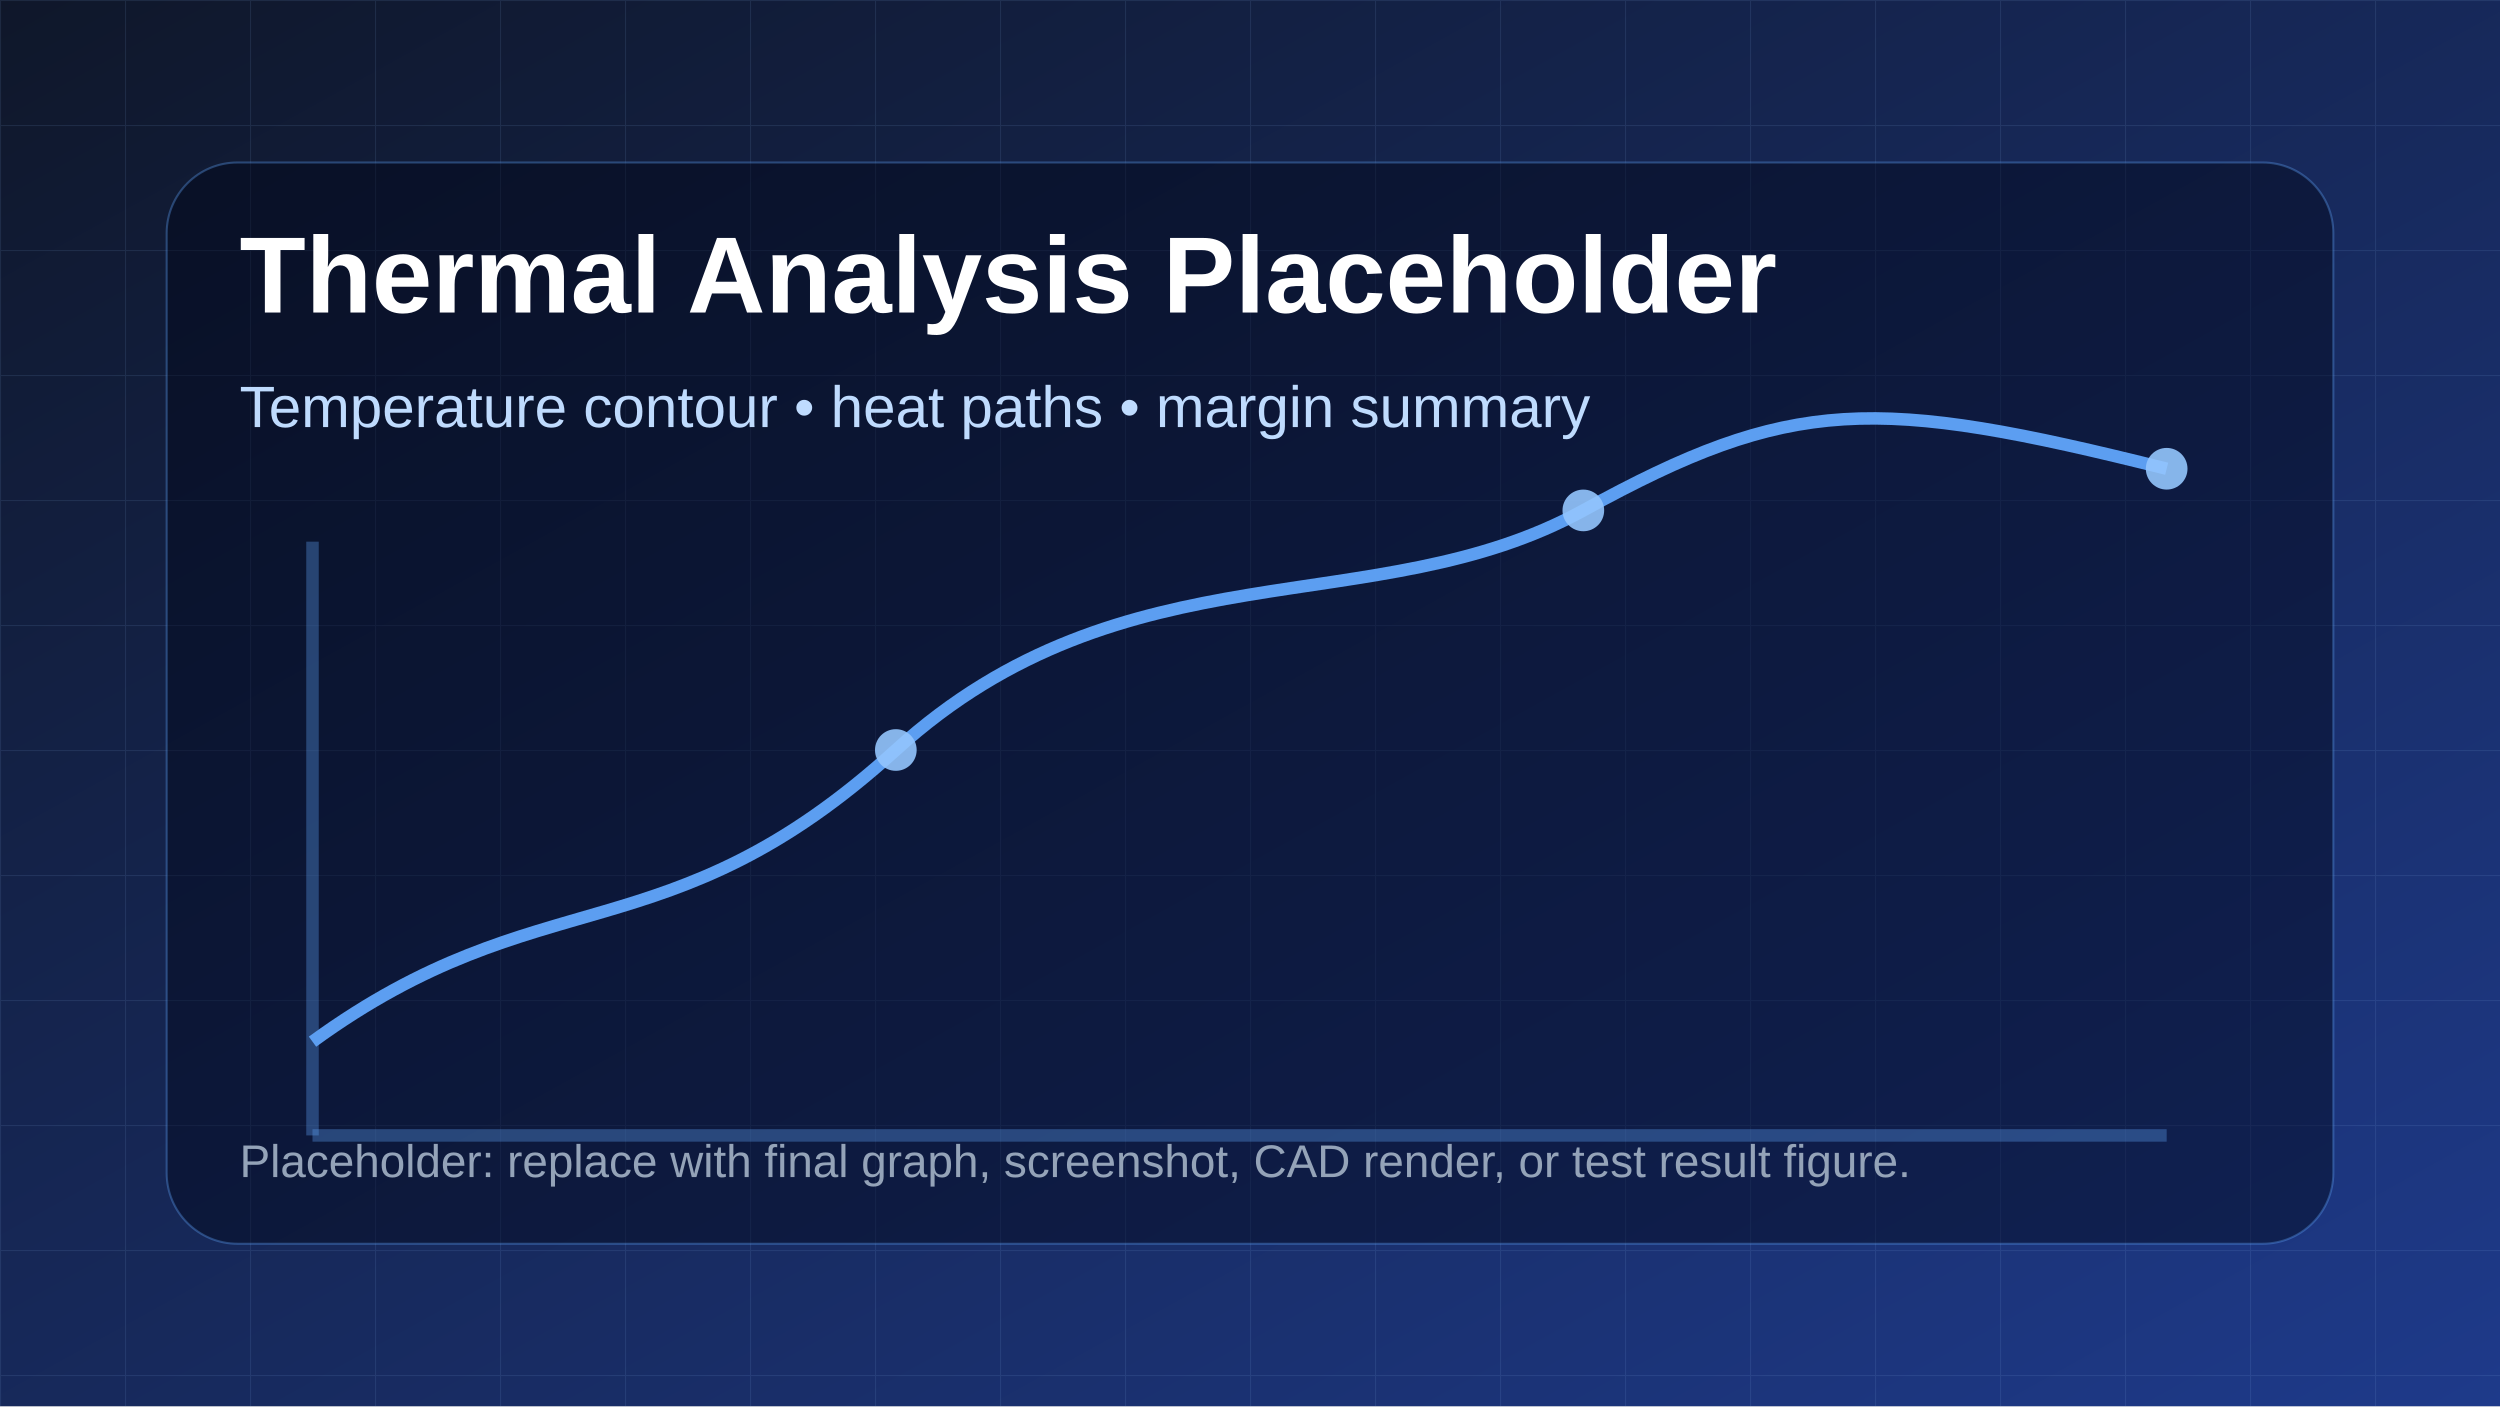
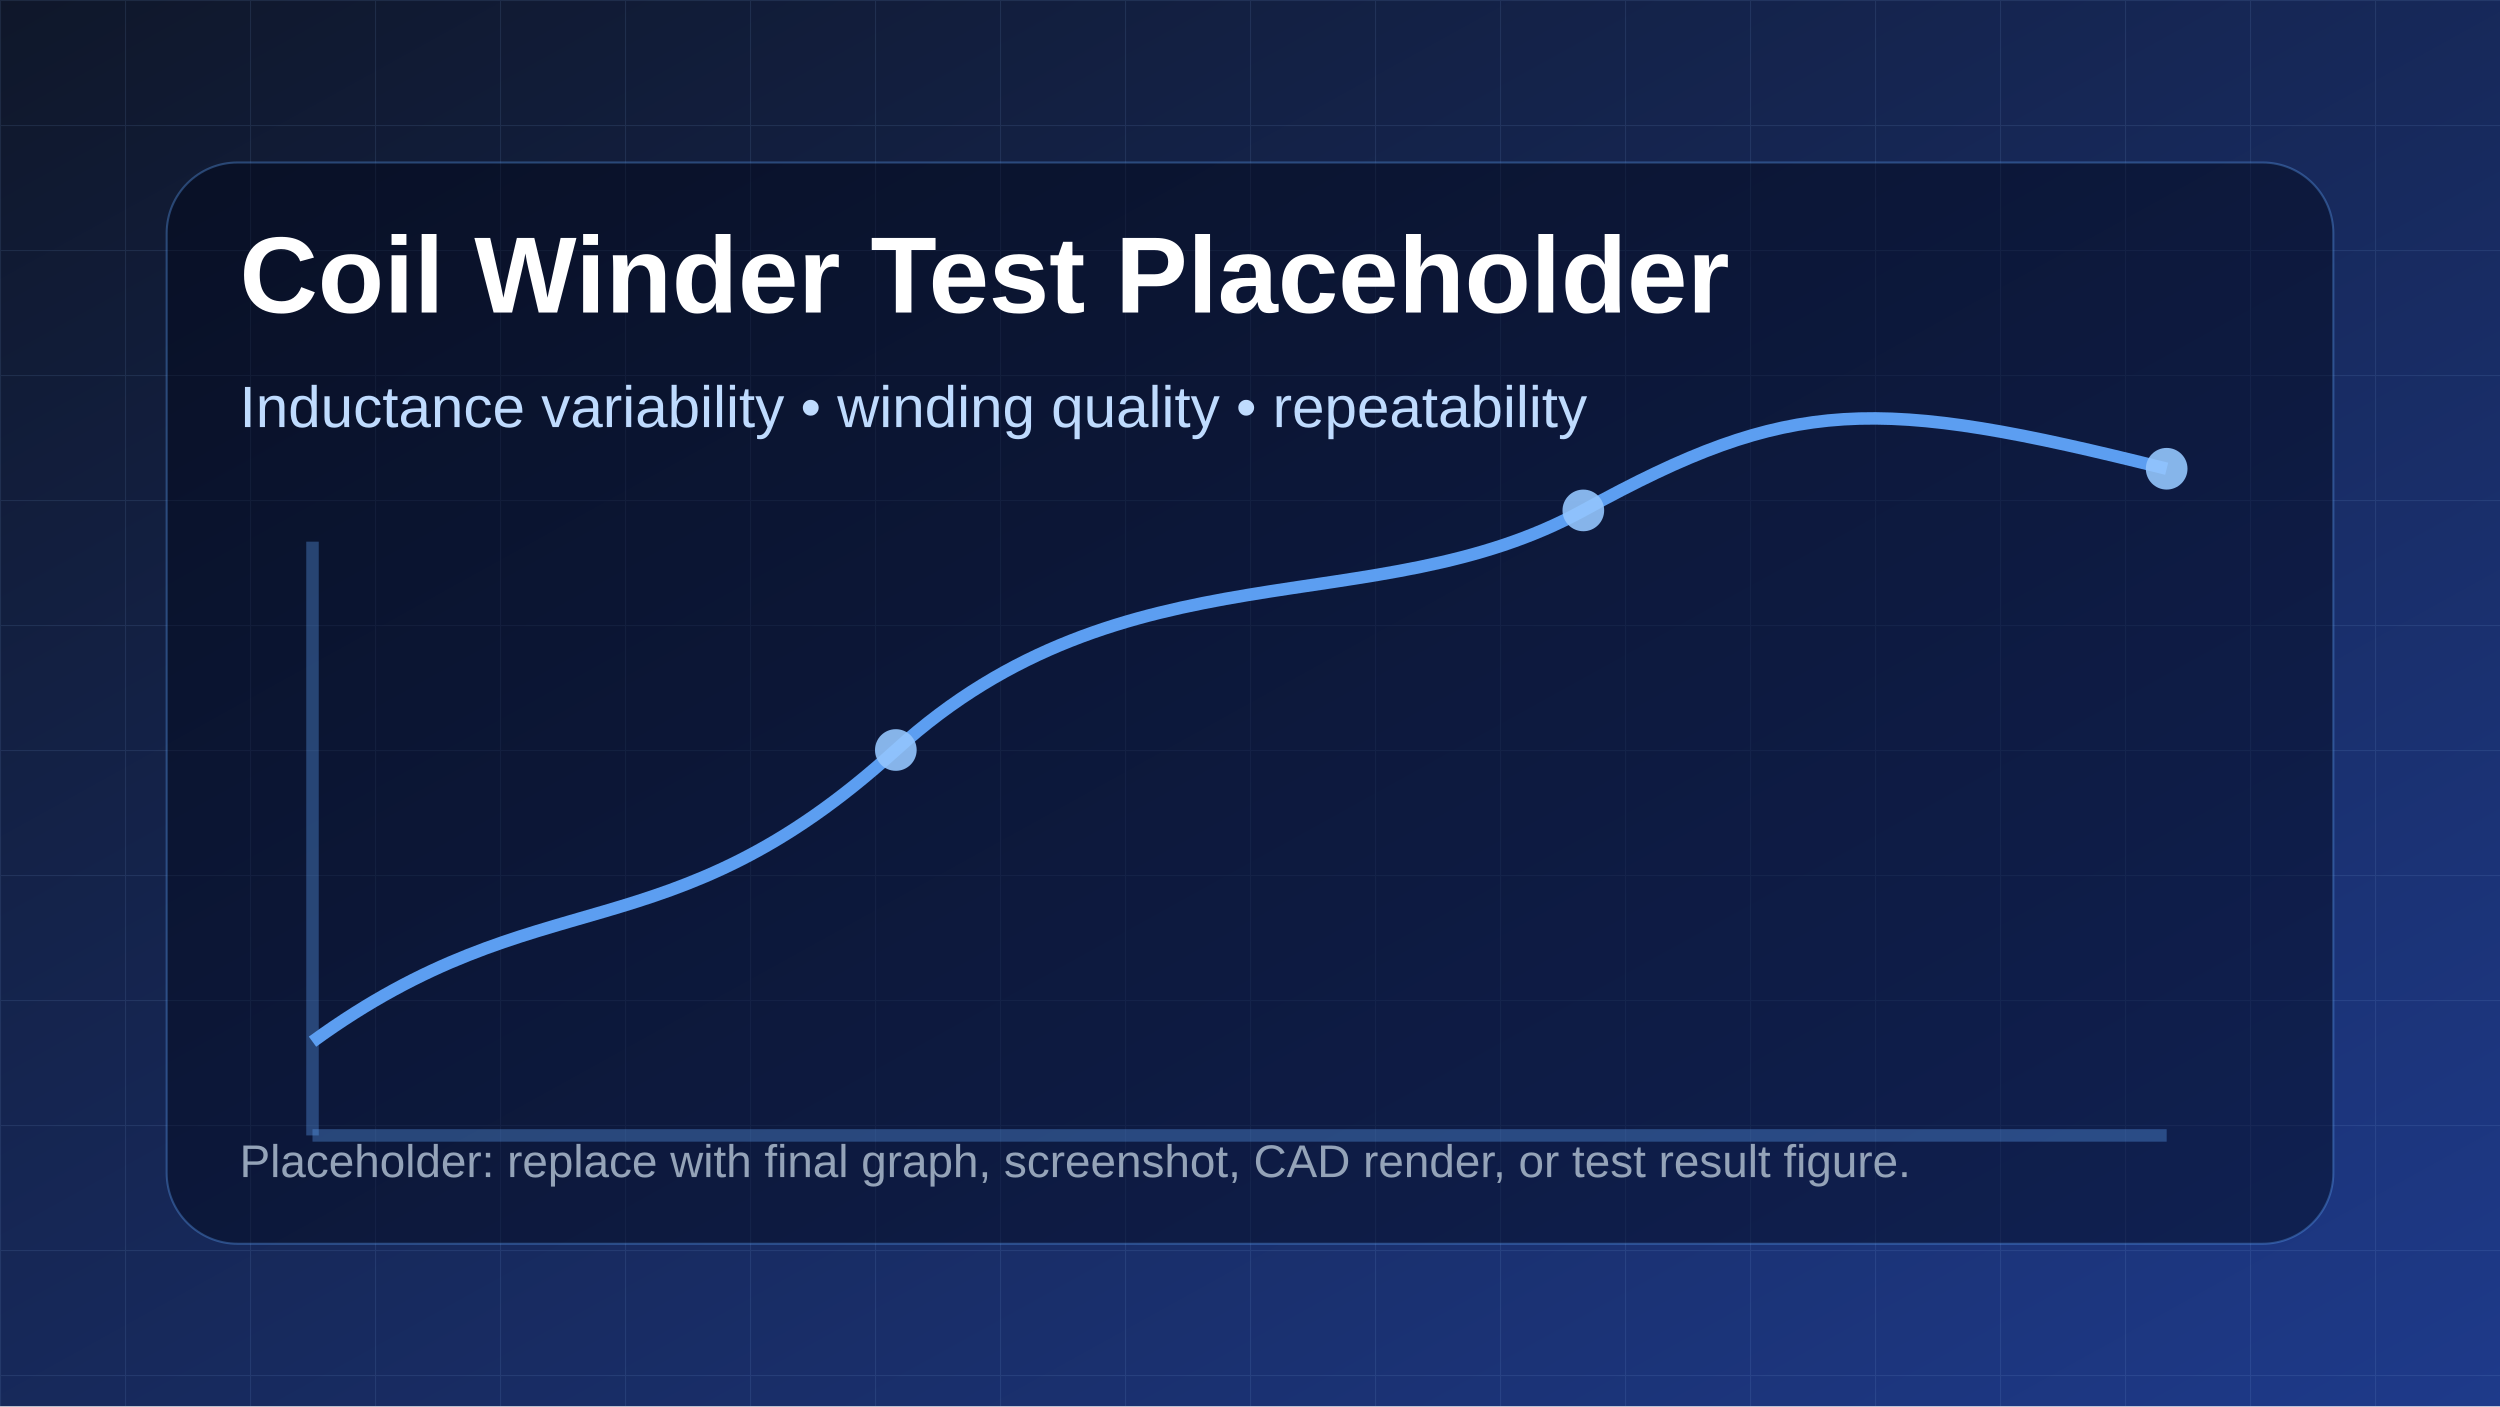
- <svg xmlns="http://www.w3.org/2000/svg" viewBox="0 0 1200 675" role="img" aria-label="Thermal Analysis Placeholder">
+ <svg xmlns="http://www.w3.org/2000/svg" viewBox="0 0 1200 675" role="img" aria-label="Coil Winder Test Placeholder">
  <defs>
    <linearGradient id="g" x1="0" x2="1" y1="0" y2="1">
      <stop offset="0" stop-color="#0f172a" />
      <stop offset="1" stop-color="#1e3a8a" />
    </linearGradient>
    <pattern id="grid" width="60" height="60" patternUnits="userSpaceOnUse">
      <path d="M 60 0 L 0 0 0 60" fill="none" stroke="#93c5fd" stroke-opacity=".11" stroke-width="1" />
    </pattern>
  </defs>
  <rect width="1200" height="675" fill="url(#g)" />
  <rect width="1200" height="675" fill="url(#grid)" />
  <rect x="80" y="78" width="1040" height="519" rx="34" fill="#020617" fill-opacity=".45" stroke="#60a5fa" stroke-opacity=".35" />
-   <text x="115" y="150" fill="#ffffff" font-family="Arial, sans-serif" font-size="52" font-weight="700">Thermal Analysis Placeholder</text>
-   <text x="115" y="205" fill="#bfdbfe" font-family="Arial, sans-serif" font-size="28">Temperature contour • heat paths • margin summary</text>
+   <text x="115" y="150" fill="#ffffff" font-family="Arial, sans-serif" font-size="52" font-weight="700">Coil Winder Test Placeholder</text>
+   <text x="115" y="205" fill="#bfdbfe" font-family="Arial, sans-serif" font-size="28">Inductance variability • winding quality • repeatability</text>
  <g stroke="#60a5fa" stroke-width="6" fill="none" opacity=".95">
    <path d="M150 500 C260 420, 320 460, 430 360 S660 300, 760 245 S900 190, 1040 225" />
    <path d="M150 545 H1040" opacity=".35" />
    <path d="M150 545 V260" opacity=".35" />
  </g>
  <g fill="#93c5fd" opacity=".9">
    <circle cx="430" cy="360" r="10" />
    <circle cx="760" cy="245" r="10" />
    <circle cx="1040" cy="225" r="10" />
  </g>
  <text x="115" y="565" fill="#94a3b8" font-family="Arial, sans-serif" font-size="22">Placeholder: replace with final graph, screenshot, CAD render, or test result figure.</text>
</svg>
